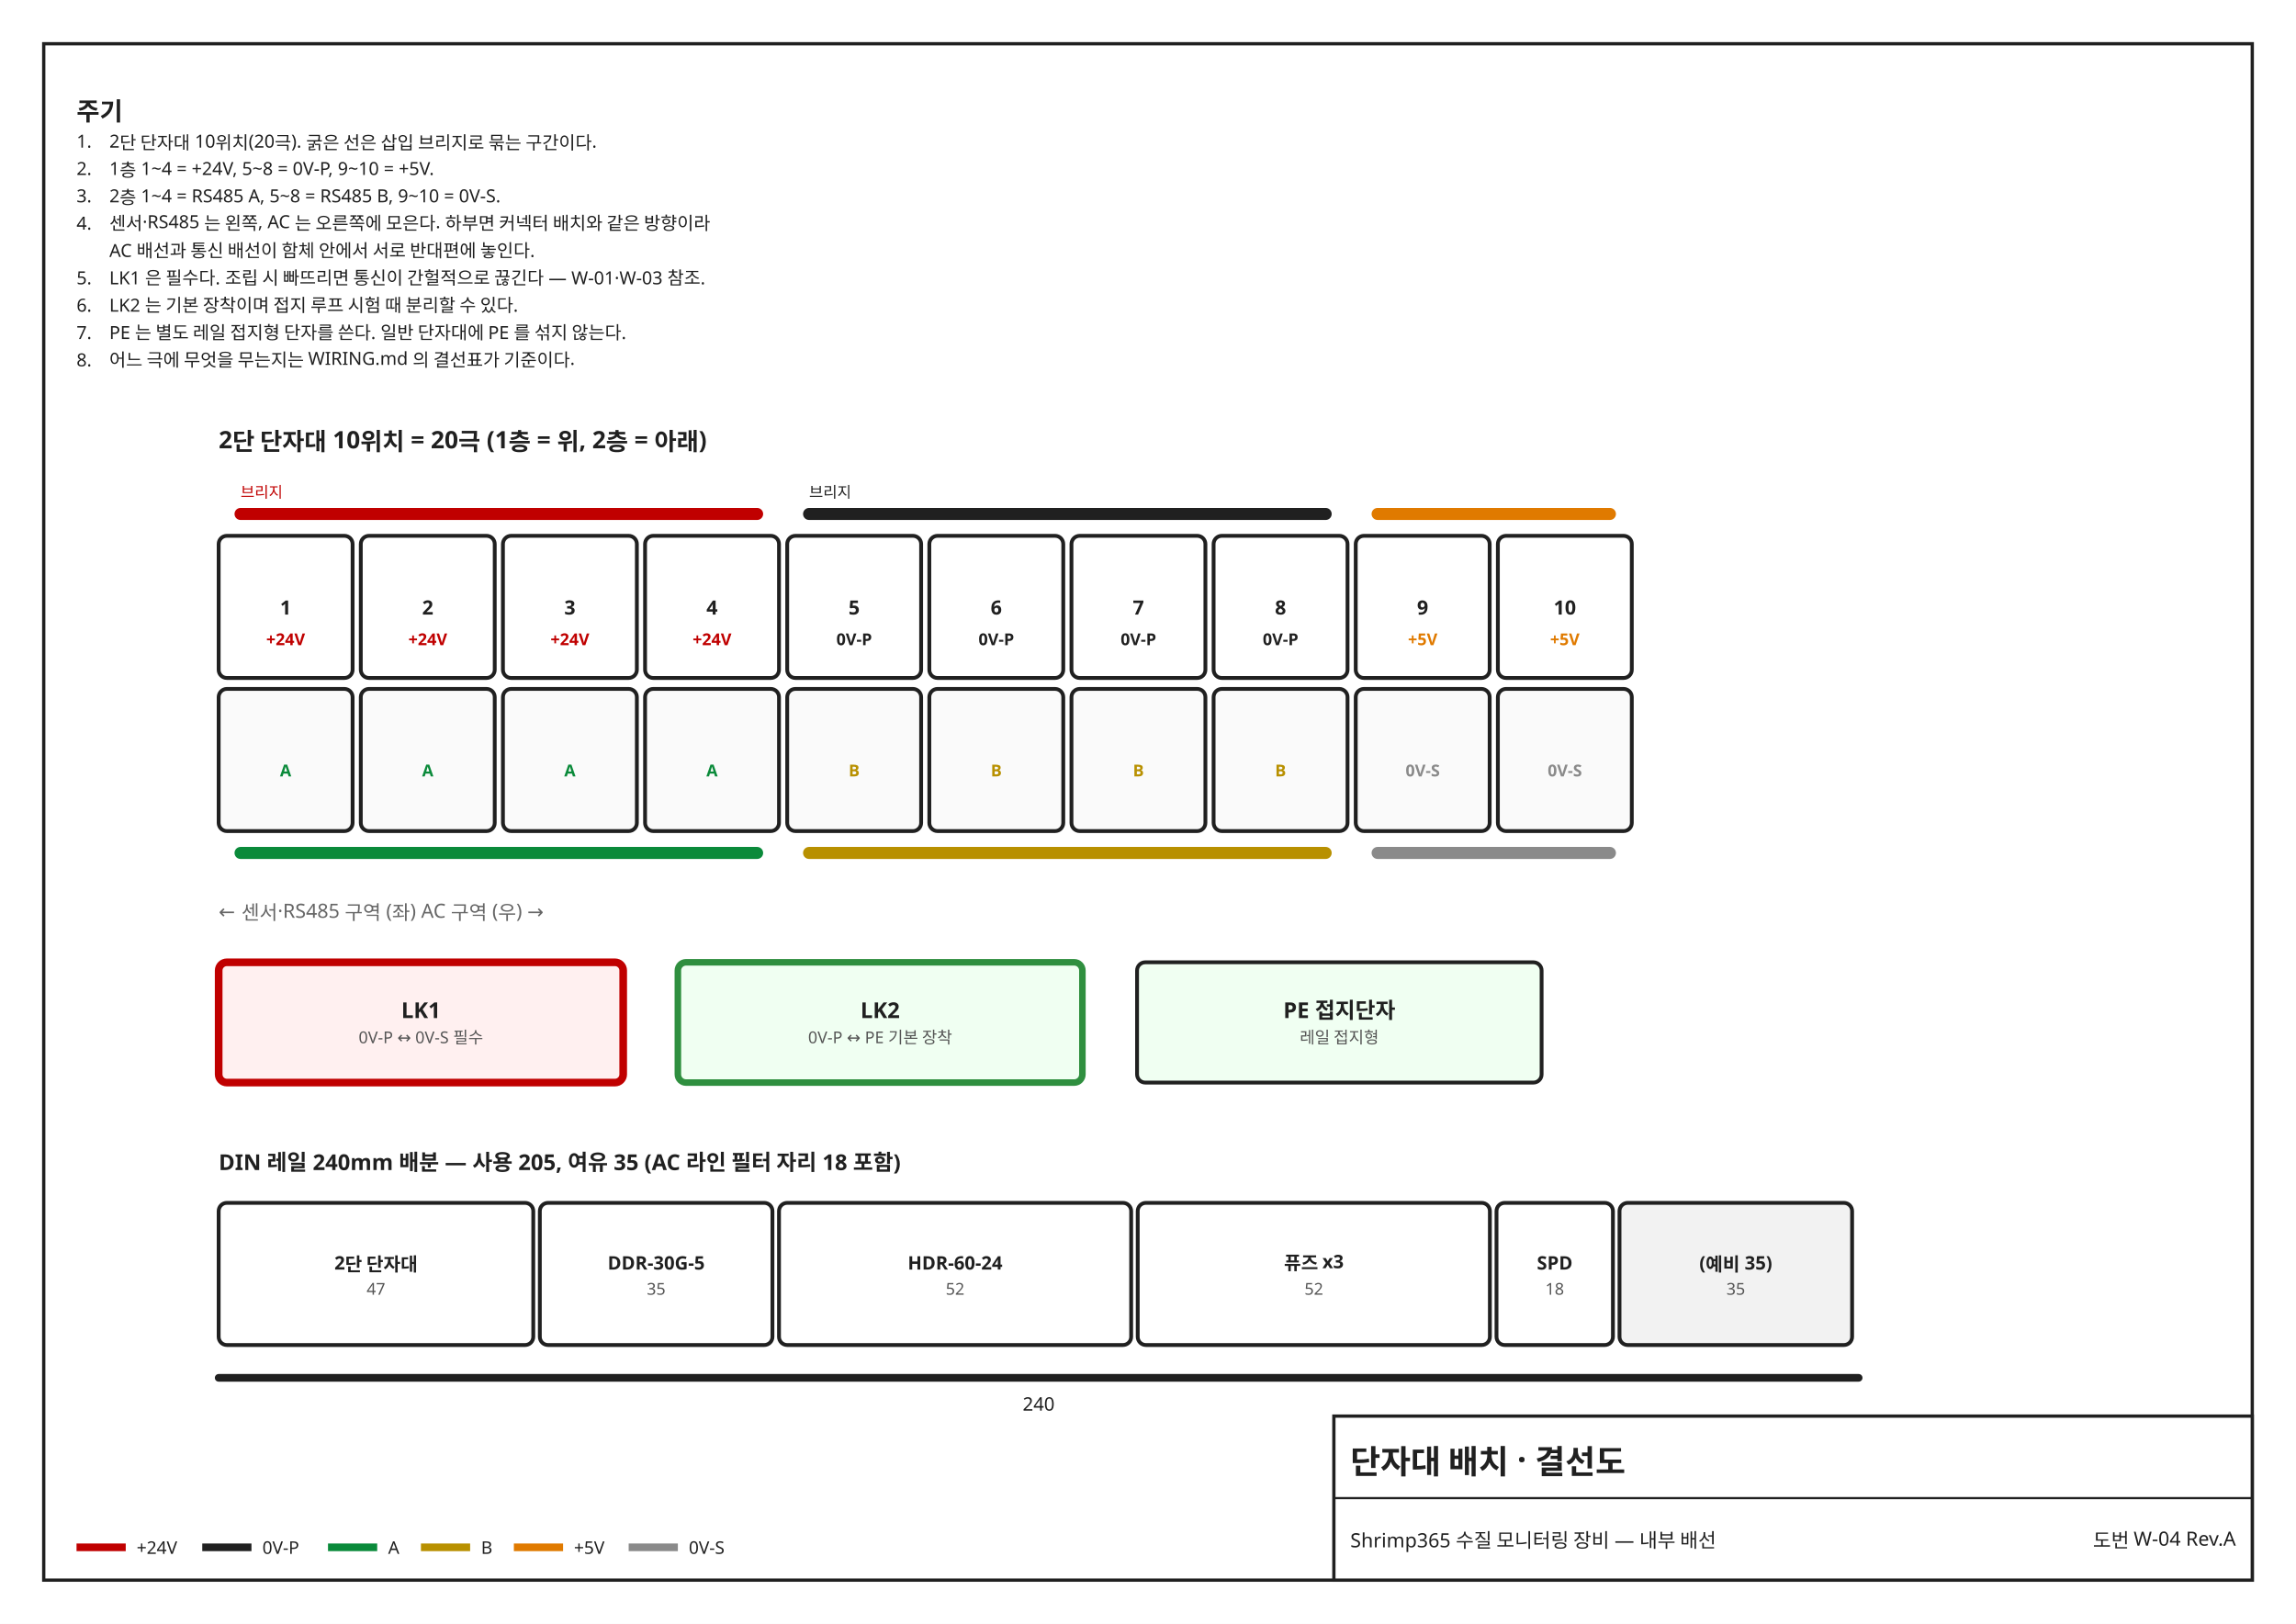
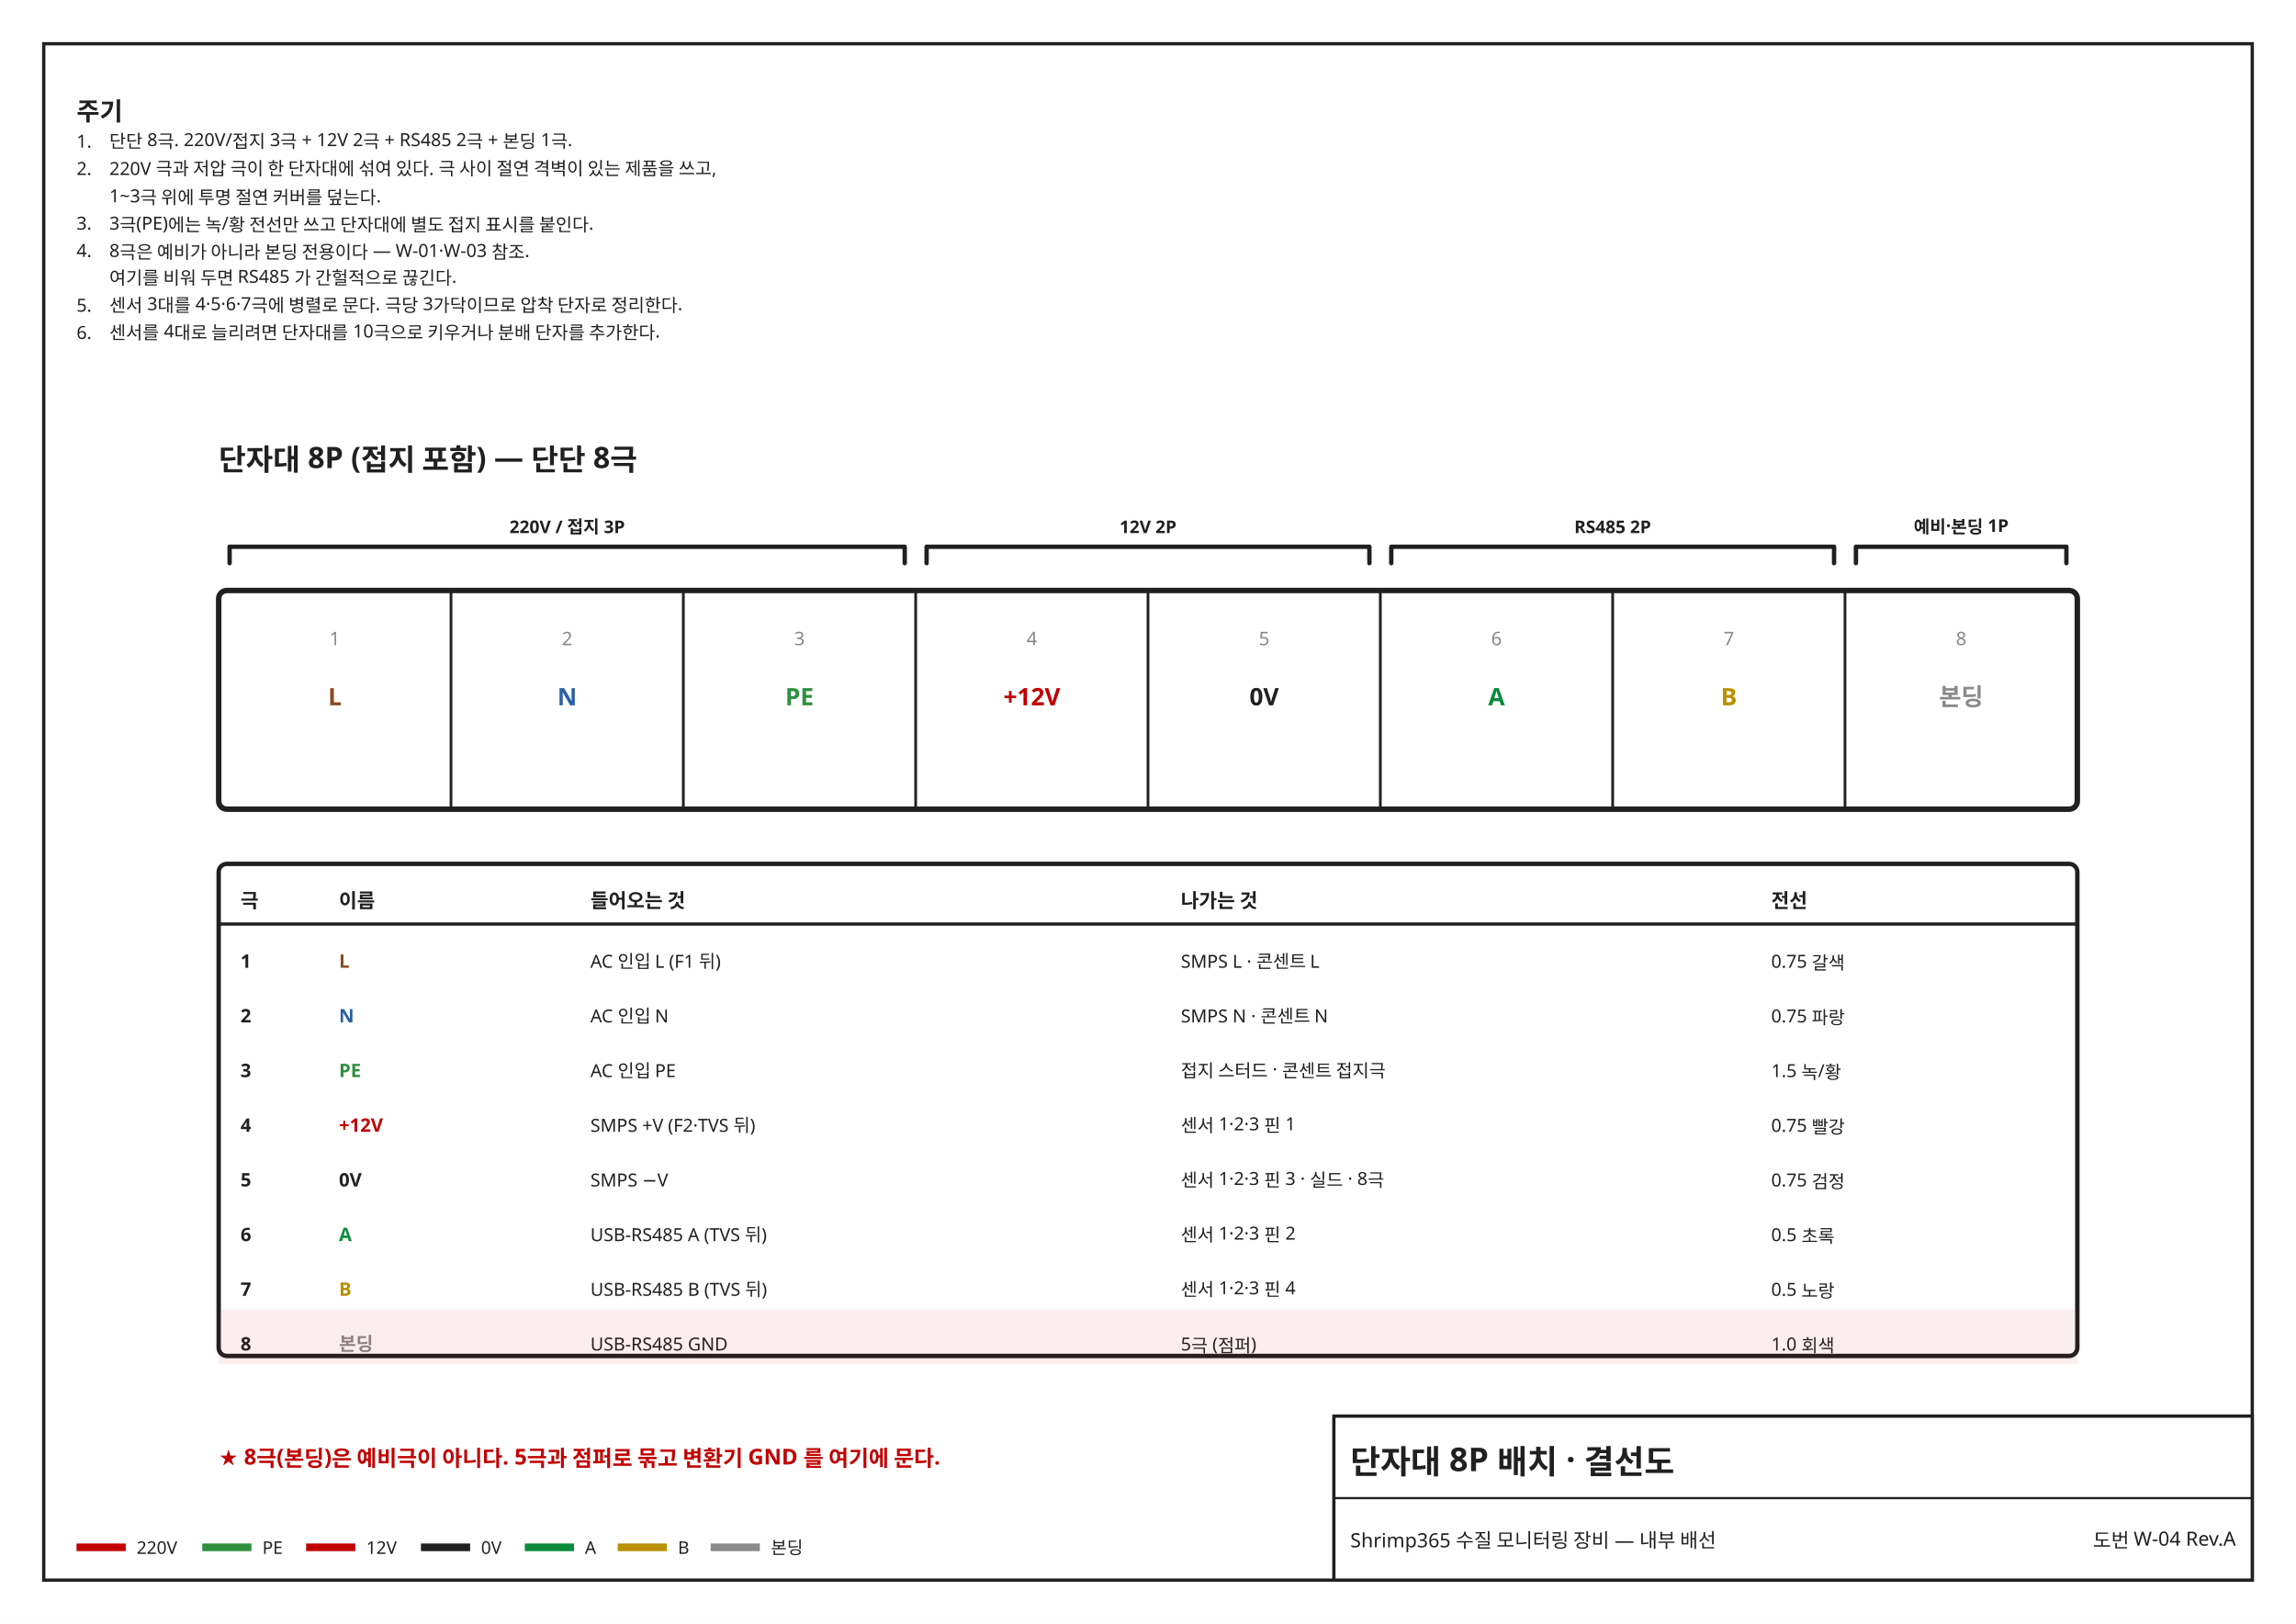
<svg xmlns="http://www.w3.org/2000/svg" width="420mm" height="297mm" viewBox="0 0 420 297">
  <rect x="0" y="0" width="420" height="297" fill="#ffffff" />
  <rect x="8" y="8" width="404" height="281" fill="none" stroke="#202020" stroke-width="0.6" />
-   <rect x="40.00" y="98.00" width="24.50" height="26.00" fill="#ffffff" stroke="#202020" stroke-width="0.70" rx="1.5" />
-   <text x="52.25" y="112.40" font-family="sans-serif" font-size="3.60" text-anchor="middle" fill="#202020" font-weight="bold">1</text>
-   <text x="52.25" y="118.00" font-family="sans-serif" font-size="3.00" text-anchor="middle" fill="#c00000" font-weight="bold">+24V</text>
-   <rect x="66.00" y="98.00" width="24.50" height="26.00" fill="#ffffff" stroke="#202020" stroke-width="0.70" rx="1.5" />
-   <text x="78.25" y="112.40" font-family="sans-serif" font-size="3.60" text-anchor="middle" fill="#202020" font-weight="bold">2</text>
-   <text x="78.25" y="118.00" font-family="sans-serif" font-size="3.00" text-anchor="middle" fill="#c00000" font-weight="bold">+24V</text>
-   <rect x="92.00" y="98.00" width="24.50" height="26.00" fill="#ffffff" stroke="#202020" stroke-width="0.70" rx="1.5" />
-   <text x="104.25" y="112.40" font-family="sans-serif" font-size="3.60" text-anchor="middle" fill="#202020" font-weight="bold">3</text>
-   <text x="104.25" y="118.00" font-family="sans-serif" font-size="3.00" text-anchor="middle" fill="#c00000" font-weight="bold">+24V</text>
-   <rect x="118.00" y="98.00" width="24.50" height="26.00" fill="#ffffff" stroke="#202020" stroke-width="0.70" rx="1.5" />
-   <text x="130.25" y="112.40" font-family="sans-serif" font-size="3.60" text-anchor="middle" fill="#202020" font-weight="bold">4</text>
-   <text x="130.25" y="118.00" font-family="sans-serif" font-size="3.00" text-anchor="middle" fill="#c00000" font-weight="bold">+24V</text>
-   <path d="M 44.00 94.00 L 138.50 94.00" fill="none" stroke="#c00000" stroke-width="2.20" stroke-linejoin="round" stroke-linecap="round" />
-   <text x="44.00" y="91.00" font-family="sans-serif" font-size="2.80" text-anchor="start" fill="#c00000" font-weight="normal">브리지</text>
-   <rect x="144.00" y="98.00" width="24.50" height="26.00" fill="#ffffff" stroke="#202020" stroke-width="0.70" rx="1.5" />
-   <text x="156.25" y="112.40" font-family="sans-serif" font-size="3.60" text-anchor="middle" fill="#202020" font-weight="bold">5</text>
-   <text x="156.25" y="118.00" font-family="sans-serif" font-size="3.00" text-anchor="middle" fill="#202020" font-weight="bold">0V-P</text>
-   <rect x="170.00" y="98.00" width="24.50" height="26.00" fill="#ffffff" stroke="#202020" stroke-width="0.70" rx="1.5" />
-   <text x="182.25" y="112.40" font-family="sans-serif" font-size="3.60" text-anchor="middle" fill="#202020" font-weight="bold">6</text>
-   <text x="182.25" y="118.00" font-family="sans-serif" font-size="3.00" text-anchor="middle" fill="#202020" font-weight="bold">0V-P</text>
-   <rect x="196.00" y="98.00" width="24.50" height="26.00" fill="#ffffff" stroke="#202020" stroke-width="0.70" rx="1.5" />
-   <text x="208.25" y="112.40" font-family="sans-serif" font-size="3.60" text-anchor="middle" fill="#202020" font-weight="bold">7</text>
-   <text x="208.25" y="118.00" font-family="sans-serif" font-size="3.00" text-anchor="middle" fill="#202020" font-weight="bold">0V-P</text>
-   <rect x="222.00" y="98.00" width="24.50" height="26.00" fill="#ffffff" stroke="#202020" stroke-width="0.70" rx="1.5" />
-   <text x="234.25" y="112.40" font-family="sans-serif" font-size="3.60" text-anchor="middle" fill="#202020" font-weight="bold">8</text>
-   <text x="234.25" y="118.00" font-family="sans-serif" font-size="3.00" text-anchor="middle" fill="#202020" font-weight="bold">0V-P</text>
-   <path d="M 148.00 94.00 L 242.50 94.00" fill="none" stroke="#202020" stroke-width="2.20" stroke-linejoin="round" stroke-linecap="round" />
-   <text x="148.00" y="91.00" font-family="sans-serif" font-size="2.80" text-anchor="start" fill="#202020" font-weight="normal">브리지</text>
-   <rect x="40.00" y="126.00" width="24.50" height="26.00" fill="#fafafa" stroke="#202020" stroke-width="0.70" rx="1.5" />
-   <text x="52.25" y="140.40" font-family="sans-serif" font-size="4.00" text-anchor="middle" fill="#202020" font-weight="bold" />
-   <text x="52.25" y="142.00" font-family="sans-serif" font-size="3.00" text-anchor="middle" fill="#0a8a3a" font-weight="bold">A</text>
-   <rect x="66.00" y="126.00" width="24.50" height="26.00" fill="#fafafa" stroke="#202020" stroke-width="0.70" rx="1.5" />
-   <text x="78.25" y="140.40" font-family="sans-serif" font-size="4.00" text-anchor="middle" fill="#202020" font-weight="bold" />
-   <text x="78.25" y="142.00" font-family="sans-serif" font-size="3.00" text-anchor="middle" fill="#0a8a3a" font-weight="bold">A</text>
-   <rect x="92.00" y="126.00" width="24.50" height="26.00" fill="#fafafa" stroke="#202020" stroke-width="0.70" rx="1.5" />
-   <text x="104.25" y="140.40" font-family="sans-serif" font-size="4.00" text-anchor="middle" fill="#202020" font-weight="bold" />
-   <text x="104.25" y="142.00" font-family="sans-serif" font-size="3.00" text-anchor="middle" fill="#0a8a3a" font-weight="bold">A</text>
-   <rect x="118.00" y="126.00" width="24.50" height="26.00" fill="#fafafa" stroke="#202020" stroke-width="0.70" rx="1.5" />
-   <text x="130.25" y="140.40" font-family="sans-serif" font-size="4.00" text-anchor="middle" fill="#202020" font-weight="bold" />
-   <text x="130.25" y="142.00" font-family="sans-serif" font-size="3.00" text-anchor="middle" fill="#0a8a3a" font-weight="bold">A</text>
-   <path d="M 44.00 156.00 L 138.50 156.00" fill="none" stroke="#0a8a3a" stroke-width="2.20" stroke-linejoin="round" stroke-linecap="round" />
-   <rect x="144.00" y="126.00" width="24.50" height="26.00" fill="#fafafa" stroke="#202020" stroke-width="0.70" rx="1.5" />
-   <text x="156.25" y="140.40" font-family="sans-serif" font-size="4.00" text-anchor="middle" fill="#202020" font-weight="bold" />
-   <text x="156.25" y="142.00" font-family="sans-serif" font-size="3.00" text-anchor="middle" fill="#b89000" font-weight="bold">B</text>
-   <rect x="170.00" y="126.00" width="24.50" height="26.00" fill="#fafafa" stroke="#202020" stroke-width="0.70" rx="1.5" />
-   <text x="182.25" y="140.40" font-family="sans-serif" font-size="4.00" text-anchor="middle" fill="#202020" font-weight="bold" />
-   <text x="182.25" y="142.00" font-family="sans-serif" font-size="3.00" text-anchor="middle" fill="#b89000" font-weight="bold">B</text>
-   <rect x="196.00" y="126.00" width="24.50" height="26.00" fill="#fafafa" stroke="#202020" stroke-width="0.70" rx="1.5" />
-   <text x="208.25" y="140.40" font-family="sans-serif" font-size="4.00" text-anchor="middle" fill="#202020" font-weight="bold" />
-   <text x="208.25" y="142.00" font-family="sans-serif" font-size="3.00" text-anchor="middle" fill="#b89000" font-weight="bold">B</text>
-   <rect x="222.00" y="126.00" width="24.50" height="26.00" fill="#fafafa" stroke="#202020" stroke-width="0.70" rx="1.5" />
-   <text x="234.25" y="140.40" font-family="sans-serif" font-size="4.00" text-anchor="middle" fill="#202020" font-weight="bold" />
-   <text x="234.25" y="142.00" font-family="sans-serif" font-size="3.00" text-anchor="middle" fill="#b89000" font-weight="bold">B</text>
-   <path d="M 148.00 156.00 L 242.50 156.00" fill="none" stroke="#b89000" stroke-width="2.20" stroke-linejoin="round" stroke-linecap="round" />
-   <rect x="248.00" y="98.00" width="24.50" height="26.00" fill="#ffffff" stroke="#202020" stroke-width="0.70" rx="1.5" />
-   <text x="260.25" y="112.40" font-family="sans-serif" font-size="3.60" text-anchor="middle" fill="#202020" font-weight="bold">9</text>
-   <text x="260.25" y="118.00" font-family="sans-serif" font-size="3.00" text-anchor="middle" fill="#e07a00" font-weight="bold">+5V</text>
-   <rect x="248.00" y="126.00" width="24.50" height="26.00" fill="#fafafa" stroke="#202020" stroke-width="0.70" rx="1.5" />
-   <text x="260.25" y="140.40" font-family="sans-serif" font-size="4.00" text-anchor="middle" fill="#202020" font-weight="bold" />
-   <text x="260.25" y="142.00" font-family="sans-serif" font-size="3.00" text-anchor="middle" fill="#8a8a8a" font-weight="bold">0V-S</text>
-   <rect x="274.00" y="98.00" width="24.50" height="26.00" fill="#ffffff" stroke="#202020" stroke-width="0.70" rx="1.5" />
-   <text x="286.25" y="112.40" font-family="sans-serif" font-size="3.60" text-anchor="middle" fill="#202020" font-weight="bold">10</text>
-   <text x="286.25" y="118.00" font-family="sans-serif" font-size="3.00" text-anchor="middle" fill="#e07a00" font-weight="bold">+5V</text>
-   <rect x="274.00" y="126.00" width="24.50" height="26.00" fill="#fafafa" stroke="#202020" stroke-width="0.70" rx="1.5" />
-   <text x="286.25" y="140.40" font-family="sans-serif" font-size="4.00" text-anchor="middle" fill="#202020" font-weight="bold" />
-   <text x="286.25" y="142.00" font-family="sans-serif" font-size="3.00" text-anchor="middle" fill="#8a8a8a" font-weight="bold">0V-S</text>
-   <path d="M 252.00 94.00 L 294.50 94.00" fill="none" stroke="#e07a00" stroke-width="2.20" stroke-linejoin="round" stroke-linecap="round" />
-   <path d="M 252.00 156.00 L 294.50 156.00" fill="none" stroke="#8a8a8a" stroke-width="2.20" stroke-linejoin="round" stroke-linecap="round" />
-   <text x="40.00" y="82.00" font-family="sans-serif" font-size="4.40" text-anchor="start" fill="#202020" font-weight="bold">2단 단자대 10위치 = 20극   (1층 = 위, 2층 = 아래)</text>
-   <text x="40.00" y="168.00" font-family="sans-serif" font-size="3.60" text-anchor="start" fill="#666" font-weight="normal">← 센서·RS485 구역 (좌)                    AC 구역 (우) →</text>
-   <rect x="40.00" y="176.00" width="74.00" height="22.00" fill="#fff0f0" stroke="#c00000" stroke-width="1.40" rx="1.5" />
-   <text x="77.00" y="186.20" font-family="sans-serif" font-size="4.00" text-anchor="middle" fill="#202020" font-weight="bold">LK1</text>
-   <text x="77.00" y="190.80" font-family="sans-serif" font-size="3.00" text-anchor="middle" fill="#555" font-weight="normal">0V-P ↔ 0V-S  필수</text>
-   <rect x="124.00" y="176.00" width="74.00" height="22.00" fill="#f0fff2" stroke="#2f8f3f" stroke-width="1.20" rx="1.5" />
-   <text x="161.00" y="186.20" font-family="sans-serif" font-size="4.00" text-anchor="middle" fill="#202020" font-weight="bold">LK2</text>
-   <text x="161.00" y="190.80" font-family="sans-serif" font-size="3.00" text-anchor="middle" fill="#555" font-weight="normal">0V-P ↔ PE  기본 장착</text>
-   <rect x="208.00" y="176.00" width="74.00" height="22.00" fill="#f0fff2" stroke="#202020" stroke-width="0.70" rx="1.5" />
-   <text x="245.00" y="186.20" font-family="sans-serif" font-size="4.00" text-anchor="middle" fill="#202020" font-weight="bold">PE 접지단자</text>
-   <text x="245.00" y="190.80" font-family="sans-serif" font-size="3.00" text-anchor="middle" fill="#555" font-weight="normal">레일 접지형</text>
-   <rect x="40.00" y="220.00" width="57.55" height="26.00" fill="#ffffff" stroke="#202020" stroke-width="0.70" rx="1.5" />
-   <text x="68.78" y="232.20" font-family="sans-serif" font-size="3.40" text-anchor="middle" fill="#202020" font-weight="bold">2단 단자대</text>
-   <text x="68.78" y="236.80" font-family="sans-serif" font-size="3.00" text-anchor="middle" fill="#555" font-weight="normal">47</text>
-   <rect x="98.75" y="220.00" width="42.55" height="26.00" fill="#ffffff" stroke="#202020" stroke-width="0.70" rx="1.5" />
-   <text x="120.03" y="232.20" font-family="sans-serif" font-size="3.40" text-anchor="middle" fill="#202020" font-weight="bold">DDR-30G-5</text>
-   <text x="120.03" y="236.80" font-family="sans-serif" font-size="3.00" text-anchor="middle" fill="#555" font-weight="normal">35</text>
-   <rect x="142.50" y="220.00" width="64.42" height="26.00" fill="#ffffff" stroke="#202020" stroke-width="0.70" rx="1.5" />
-   <text x="174.71" y="232.20" font-family="sans-serif" font-size="3.40" text-anchor="middle" fill="#202020" font-weight="bold">HDR-60-24</text>
-   <text x="174.71" y="236.80" font-family="sans-serif" font-size="3.00" text-anchor="middle" fill="#555" font-weight="normal">52</text>
-   <rect x="208.12" y="220.00" width="64.42" height="26.00" fill="#ffffff" stroke="#202020" stroke-width="0.70" rx="1.5" />
-   <text x="240.34" y="232.20" font-family="sans-serif" font-size="3.40" text-anchor="middle" fill="#202020" font-weight="bold">퓨즈 x3</text>
-   <text x="240.34" y="236.80" font-family="sans-serif" font-size="3.00" text-anchor="middle" fill="#555" font-weight="normal">52</text>
-   <rect x="273.75" y="220.00" width="21.30" height="26.00" fill="#ffffff" stroke="#202020" stroke-width="0.70" rx="1.5" />
-   <text x="284.40" y="232.20" font-family="sans-serif" font-size="3.40" text-anchor="middle" fill="#202020" font-weight="bold">SPD</text>
-   <text x="284.40" y="236.80" font-family="sans-serif" font-size="3.00" text-anchor="middle" fill="#555" font-weight="normal">18</text>
-   <rect x="296.25" y="220.00" width="42.55" height="26.00" fill="#f2f2f2" stroke="#202020" stroke-width="0.70" rx="1.5" />
-   <text x="317.52" y="232.20" font-family="sans-serif" font-size="3.40" text-anchor="middle" fill="#202020" font-weight="bold">(예비 35)</text>
-   <text x="317.52" y="236.80" font-family="sans-serif" font-size="3.00" text-anchor="middle" fill="#555" font-weight="normal">35</text>
-   <text x="40.00" y="214.00" font-family="sans-serif" font-size="4.00" text-anchor="start" fill="#202020" font-weight="bold">DIN 레일 240mm 배분 — 사용 205, 여유 35 (AC 라인 필터 자리 18 포함)</text>
-   <path d="M 40.00 252.00 L 340.00 252.00" fill="none" stroke="#202020" stroke-width="1.40" stroke-linejoin="round" stroke-linecap="round" />
-   <text x="190.00" y="258.00" font-family="sans-serif" font-size="3.40" text-anchor="middle" fill="#202020" font-weight="normal">240</text>
+   <rect x="40.00" y="108.00" width="340.00" height="40.00" fill="#ffffff" stroke="#202020" stroke-width="1.00" rx="1.5" />
+   <text x="210.00" y="129.40" font-family="sans-serif" font-size="4.00" text-anchor="middle" fill="#202020" font-weight="bold" />
+   <text x="61.25" y="118.00" font-family="sans-serif" font-size="3.40" text-anchor="middle" fill="#888" font-weight="normal">1</text>
+   <text x="61.25" y="129.00" font-family="sans-serif" font-size="4.40" text-anchor="middle" fill="#8a4b1e" font-weight="bold">L</text>
+   <path d="M 82.50 108.00 L 82.50 148.00" fill="none" stroke="#202020" stroke-width="0.50" stroke-linejoin="round" stroke-linecap="round" />
+   <text x="103.75" y="118.00" font-family="sans-serif" font-size="3.40" text-anchor="middle" fill="#888" font-weight="normal">2</text>
+   <text x="103.75" y="129.00" font-family="sans-serif" font-size="4.40" text-anchor="middle" fill="#2a5fa8" font-weight="bold">N</text>
+   <path d="M 125.00 108.00 L 125.00 148.00" fill="none" stroke="#202020" stroke-width="0.50" stroke-linejoin="round" stroke-linecap="round" />
+   <text x="146.25" y="118.00" font-family="sans-serif" font-size="3.40" text-anchor="middle" fill="#888" font-weight="normal">3</text>
+   <text x="146.25" y="129.00" font-family="sans-serif" font-size="4.40" text-anchor="middle" fill="#2f8f3f" font-weight="bold">PE</text>
+   <path d="M 167.50 108.00 L 167.50 148.00" fill="none" stroke="#202020" stroke-width="0.50" stroke-linejoin="round" stroke-linecap="round" />
+   <text x="188.75" y="118.00" font-family="sans-serif" font-size="3.40" text-anchor="middle" fill="#888" font-weight="normal">4</text>
+   <text x="188.75" y="129.00" font-family="sans-serif" font-size="4.40" text-anchor="middle" fill="#c00000" font-weight="bold">+12V</text>
+   <path d="M 210.00 108.00 L 210.00 148.00" fill="none" stroke="#202020" stroke-width="0.50" stroke-linejoin="round" stroke-linecap="round" />
+   <text x="231.25" y="118.00" font-family="sans-serif" font-size="3.40" text-anchor="middle" fill="#888" font-weight="normal">5</text>
+   <text x="231.25" y="129.00" font-family="sans-serif" font-size="4.40" text-anchor="middle" fill="#202020" font-weight="bold">0V</text>
+   <path d="M 252.50 108.00 L 252.50 148.00" fill="none" stroke="#202020" stroke-width="0.50" stroke-linejoin="round" stroke-linecap="round" />
+   <text x="273.75" y="118.00" font-family="sans-serif" font-size="3.40" text-anchor="middle" fill="#888" font-weight="normal">6</text>
+   <text x="273.75" y="129.00" font-family="sans-serif" font-size="4.40" text-anchor="middle" fill="#0a8a3a" font-weight="bold">A</text>
+   <path d="M 295.00 108.00 L 295.00 148.00" fill="none" stroke="#202020" stroke-width="0.50" stroke-linejoin="round" stroke-linecap="round" />
+   <text x="316.25" y="118.00" font-family="sans-serif" font-size="3.40" text-anchor="middle" fill="#888" font-weight="normal">7</text>
+   <text x="316.25" y="129.00" font-family="sans-serif" font-size="4.40" text-anchor="middle" fill="#b89000" font-weight="bold">B</text>
+   <path d="M 337.50 108.00 L 337.50 148.00" fill="none" stroke="#202020" stroke-width="0.50" stroke-linejoin="round" stroke-linecap="round" />
+   <text x="358.75" y="118.00" font-family="sans-serif" font-size="3.40" text-anchor="middle" fill="#888" font-weight="normal">8</text>
+   <text x="358.75" y="129.00" font-family="sans-serif" font-size="4.40" text-anchor="middle" fill="#8a8a8a" font-weight="bold">본딩</text>
+   <path d="M 42.00 103.00 L 42.00 100.00 L 165.50 100.00 L 165.50 103.00" fill="none" stroke="#202020" stroke-width="0.80" stroke-linejoin="round" stroke-linecap="round" />
+   <text x="103.75" y="97.50" font-family="sans-serif" font-size="3.20" text-anchor="middle" fill="#202020" font-weight="bold">220V / 접지  3P</text>
+   <path d="M 169.50 103.00 L 169.50 100.00 L 250.50 100.00 L 250.50 103.00" fill="none" stroke="#202020" stroke-width="0.80" stroke-linejoin="round" stroke-linecap="round" />
+   <text x="210.00" y="97.50" font-family="sans-serif" font-size="3.20" text-anchor="middle" fill="#202020" font-weight="bold">12V  2P</text>
+   <path d="M 254.50 103.00 L 254.50 100.00 L 335.50 100.00 L 335.50 103.00" fill="none" stroke="#202020" stroke-width="0.80" stroke-linejoin="round" stroke-linecap="round" />
+   <text x="295.00" y="97.50" font-family="sans-serif" font-size="3.20" text-anchor="middle" fill="#202020" font-weight="bold">RS485  2P</text>
+   <path d="M 339.50 103.00 L 339.50 100.00 L 378.00 100.00 L 378.00 103.00" fill="none" stroke="#202020" stroke-width="0.80" stroke-linejoin="round" stroke-linecap="round" />
+   <text x="358.75" y="97.50" font-family="sans-serif" font-size="3.20" text-anchor="middle" fill="#202020" font-weight="bold">예비·본딩 1P</text>
+   <text x="40.00" y="86.00" font-family="sans-serif" font-size="5.40" text-anchor="start" fill="#202020" font-weight="bold">단자대 8P (접지 포함) — 단단 8극</text>
+   <rect x="40.00" y="158.00" width="340.00" height="90.00" fill="#ffffff" stroke="#202020" stroke-width="0.80" rx="1.5" />
+   <text x="210.00" y="204.40" font-family="sans-serif" font-size="4.00" text-anchor="middle" fill="#202020" font-weight="bold" />
+   <text x="44.00" y="166.00" font-family="sans-serif" font-size="3.60" text-anchor="start" fill="#202020" font-weight="bold">극</text>
+   <text x="62.00" y="166.00" font-family="sans-serif" font-size="3.60" text-anchor="start" fill="#202020" font-weight="bold">이름</text>
+   <text x="108.00" y="166.00" font-family="sans-serif" font-size="3.60" text-anchor="start" fill="#202020" font-weight="bold">들어오는 것</text>
+   <text x="216.00" y="166.00" font-family="sans-serif" font-size="3.60" text-anchor="start" fill="#202020" font-weight="bold">나가는 것</text>
+   <text x="324.00" y="166.00" font-family="sans-serif" font-size="3.60" text-anchor="start" fill="#202020" font-weight="bold">전선</text>
+   <path d="M 40.00 169.00 L 380.00 169.00" fill="none" stroke="#202020" stroke-width="0.60" stroke-linejoin="round" stroke-linecap="round" />
+   <text x="44.00" y="177.00" font-family="sans-serif" font-size="3.40" text-anchor="start" fill="#202020" font-weight="bold">1</text>
+   <text x="62.00" y="177.00" font-family="sans-serif" font-size="3.40" text-anchor="start" fill="#8a4b1e" font-weight="bold">L</text>
+   <text x="108.00" y="177.00" font-family="sans-serif" font-size="3.30" text-anchor="start" fill="#202020" font-weight="normal">AC 인입 L (F1 뒤)</text>
+   <text x="216.00" y="177.00" font-family="sans-serif" font-size="3.30" text-anchor="start" fill="#202020" font-weight="normal">SMPS L · 콘센트 L</text>
+   <text x="324.00" y="177.00" font-family="sans-serif" font-size="3.30" text-anchor="start" fill="#202020" font-weight="normal">0.75 갈색</text>
+   <text x="44.00" y="187.00" font-family="sans-serif" font-size="3.40" text-anchor="start" fill="#202020" font-weight="bold">2</text>
+   <text x="62.00" y="187.00" font-family="sans-serif" font-size="3.40" text-anchor="start" fill="#2a5fa8" font-weight="bold">N</text>
+   <text x="108.00" y="187.00" font-family="sans-serif" font-size="3.30" text-anchor="start" fill="#202020" font-weight="normal">AC 인입 N</text>
+   <text x="216.00" y="187.00" font-family="sans-serif" font-size="3.30" text-anchor="start" fill="#202020" font-weight="normal">SMPS N · 콘센트 N</text>
+   <text x="324.00" y="187.00" font-family="sans-serif" font-size="3.30" text-anchor="start" fill="#202020" font-weight="normal">0.75 파랑</text>
+   <text x="44.00" y="197.00" font-family="sans-serif" font-size="3.40" text-anchor="start" fill="#202020" font-weight="bold">3</text>
+   <text x="62.00" y="197.00" font-family="sans-serif" font-size="3.40" text-anchor="start" fill="#2f8f3f" font-weight="bold">PE</text>
+   <text x="108.00" y="197.00" font-family="sans-serif" font-size="3.30" text-anchor="start" fill="#202020" font-weight="normal">AC 인입 PE</text>
+   <text x="216.00" y="197.00" font-family="sans-serif" font-size="3.30" text-anchor="start" fill="#202020" font-weight="normal">접지 스터드 · 콘센트 접지극</text>
+   <text x="324.00" y="197.00" font-family="sans-serif" font-size="3.30" text-anchor="start" fill="#202020" font-weight="normal">1.5 녹/황</text>
+   <text x="44.00" y="207.00" font-family="sans-serif" font-size="3.40" text-anchor="start" fill="#202020" font-weight="bold">4</text>
+   <text x="62.00" y="207.00" font-family="sans-serif" font-size="3.40" text-anchor="start" fill="#c00000" font-weight="bold">+12V</text>
+   <text x="108.00" y="207.00" font-family="sans-serif" font-size="3.30" text-anchor="start" fill="#202020" font-weight="normal">SMPS +V (F2·TVS 뒤)</text>
+   <text x="216.00" y="207.00" font-family="sans-serif" font-size="3.30" text-anchor="start" fill="#202020" font-weight="normal">센서 1·2·3 핀 1</text>
+   <text x="324.00" y="207.00" font-family="sans-serif" font-size="3.30" text-anchor="start" fill="#202020" font-weight="normal">0.75 빨강</text>
+   <text x="44.00" y="217.00" font-family="sans-serif" font-size="3.40" text-anchor="start" fill="#202020" font-weight="bold">5</text>
+   <text x="62.00" y="217.00" font-family="sans-serif" font-size="3.40" text-anchor="start" fill="#202020" font-weight="bold">0V</text>
+   <text x="108.00" y="217.00" font-family="sans-serif" font-size="3.30" text-anchor="start" fill="#202020" font-weight="normal">SMPS −V</text>
+   <text x="216.00" y="217.00" font-family="sans-serif" font-size="3.30" text-anchor="start" fill="#202020" font-weight="normal">센서 1·2·3 핀 3 · 실드 · 8극</text>
+   <text x="324.00" y="217.00" font-family="sans-serif" font-size="3.30" text-anchor="start" fill="#202020" font-weight="normal">0.75 검정</text>
+   <text x="44.00" y="227.00" font-family="sans-serif" font-size="3.40" text-anchor="start" fill="#202020" font-weight="bold">6</text>
+   <text x="62.00" y="227.00" font-family="sans-serif" font-size="3.40" text-anchor="start" fill="#0a8a3a" font-weight="bold">A</text>
+   <text x="108.00" y="227.00" font-family="sans-serif" font-size="3.30" text-anchor="start" fill="#202020" font-weight="normal">USB-RS485 A (TVS 뒤)</text>
+   <text x="216.00" y="227.00" font-family="sans-serif" font-size="3.30" text-anchor="start" fill="#202020" font-weight="normal">센서 1·2·3 핀 2</text>
+   <text x="324.00" y="227.00" font-family="sans-serif" font-size="3.30" text-anchor="start" fill="#202020" font-weight="normal">0.5 초록</text>
+   <text x="44.00" y="237.00" font-family="sans-serif" font-size="3.40" text-anchor="start" fill="#202020" font-weight="bold">7</text>
+   <text x="62.00" y="237.00" font-family="sans-serif" font-size="3.40" text-anchor="start" fill="#b89000" font-weight="bold">B</text>
+   <text x="108.00" y="237.00" font-family="sans-serif" font-size="3.30" text-anchor="start" fill="#202020" font-weight="normal">USB-RS485 B (TVS 뒤)</text>
+   <text x="216.00" y="237.00" font-family="sans-serif" font-size="3.30" text-anchor="start" fill="#202020" font-weight="normal">센서 1·2·3 핀 4</text>
+   <text x="324.00" y="237.00" font-family="sans-serif" font-size="3.30" text-anchor="start" fill="#202020" font-weight="normal">0.5 노랑</text>
+   <text x="44.00" y="247.00" font-family="sans-serif" font-size="3.40" text-anchor="start" fill="#202020" font-weight="bold">8</text>
+   <text x="62.00" y="247.00" font-family="sans-serif" font-size="3.40" text-anchor="start" fill="#8a8a8a" font-weight="bold">본딩</text>
+   <text x="108.00" y="247.00" font-family="sans-serif" font-size="3.30" text-anchor="start" fill="#202020" font-weight="normal">USB-RS485 GND</text>
+   <text x="216.00" y="247.00" font-family="sans-serif" font-size="3.30" text-anchor="start" fill="#202020" font-weight="normal">5극 (점퍼)</text>
+   <text x="324.00" y="247.00" font-family="sans-serif" font-size="3.30" text-anchor="start" fill="#202020" font-weight="normal">1.0 회색</text>
+   <rect x="40" y="239.5" width="340" height="10" fill="#c00000" opacity="0.07" />
+   <text x="40.00" y="268.00" font-family="sans-serif" font-size="4.00" text-anchor="start" fill="#c00000" font-weight="bold">★ 8극(본딩)은 예비극이 아니다. 5극과 점퍼로 묶고 변환기 GND 를 여기에 문다.</text>
  <rect x="244.00" y="259.00" width="168.00" height="30.00" fill="#fff" stroke="#202020" stroke-width="0.6" />
  <line x1="244.00" y1="274.00" x2="412.00" y2="274.00" stroke="#202020" stroke-width="0.4" />
-   <text x="247.00" y="269.50" font-family="sans-serif" font-size="6.00" text-anchor="start" fill="#202020" font-weight="bold">단자대 배치 · 결선도</text>
+   <text x="247.00" y="269.50" font-family="sans-serif" font-size="6.00" text-anchor="start" fill="#202020" font-weight="bold">단자대 8P 배치 · 결선도</text>
  <text x="247.00" y="283.00" font-family="sans-serif" font-size="3.60" text-anchor="start" fill="#202020" font-weight="normal">Shrimp365 수질 모니터링 장비 — 내부 배선</text>
  <text x="409.00" y="283.00" font-family="sans-serif" font-size="3.60" text-anchor="end" fill="#202020" font-weight="normal">도번 W-04   Rev.A</text>
  <text x="14.00" y="22.00" font-family="sans-serif" font-size="4.60" text-anchor="start" fill="#202020" font-weight="bold">주기</text>
  <text x="14.00" y="27.00" font-family="sans-serif" font-size="3.30" text-anchor="start" fill="#202020" font-weight="normal">1.</text>
-   <text x="20.00" y="27.00" font-family="sans-serif" font-size="3.30" text-anchor="start" fill="#202020" font-weight="normal">2단 단자대 10위치(20극). 굵은 선은 삽입 브리지로 묶는 구간이다.</text>
+   <text x="20.00" y="27.00" font-family="sans-serif" font-size="3.30" text-anchor="start" fill="#202020" font-weight="normal">단단 8극. 220V/접지 3극 + 12V 2극 + RS485 2극 + 본딩 1극.</text>
  <text x="14.00" y="32.00" font-family="sans-serif" font-size="3.30" text-anchor="start" fill="#202020" font-weight="normal">2.</text>
-   <text x="20.00" y="32.00" font-family="sans-serif" font-size="3.30" text-anchor="start" fill="#202020" font-weight="normal">1층 1~4 = +24V, 5~8 = 0V-P, 9~10 = +5V.</text>
-   <text x="14.00" y="37.00" font-family="sans-serif" font-size="3.30" text-anchor="start" fill="#202020" font-weight="normal">3.</text>
-   <text x="20.00" y="37.00" font-family="sans-serif" font-size="3.30" text-anchor="start" fill="#202020" font-weight="normal">2층 1~4 = RS485 A, 5~8 = RS485 B, 9~10 = 0V-S.</text>
-   <text x="14.00" y="42.00" font-family="sans-serif" font-size="3.30" text-anchor="start" fill="#202020" font-weight="normal">4.</text>
-   <text x="20.00" y="42.00" font-family="sans-serif" font-size="3.30" text-anchor="start" fill="#202020" font-weight="normal">센서·RS485 는 왼쪽, AC 는 오른쪽에 모은다. 하부면 커넥터 배치와 같은 방향이라</text>
-   <text x="20.00" y="47.00" font-family="sans-serif" font-size="3.30" text-anchor="start" fill="#202020" font-weight="normal">AC 배선과 통신 배선이 함체 안에서 서로 반대편에 놓인다.</text>
-   <text x="14.00" y="52.00" font-family="sans-serif" font-size="3.30" text-anchor="start" fill="#202020" font-weight="normal">5.</text>
-   <text x="20.00" y="52.00" font-family="sans-serif" font-size="3.30" text-anchor="start" fill="#202020" font-weight="normal">LK1 은 필수다. 조립 시 빠뜨리면 통신이 간헐적으로 끊긴다 — W-01·W-03 참조.</text>
-   <text x="14.00" y="57.00" font-family="sans-serif" font-size="3.30" text-anchor="start" fill="#202020" font-weight="normal">6.</text>
-   <text x="20.00" y="57.00" font-family="sans-serif" font-size="3.30" text-anchor="start" fill="#202020" font-weight="normal">LK2 는 기본 장착이며 접지 루프 시험 때 분리할 수 있다.</text>
-   <text x="14.00" y="62.00" font-family="sans-serif" font-size="3.30" text-anchor="start" fill="#202020" font-weight="normal">7.</text>
-   <text x="20.00" y="62.00" font-family="sans-serif" font-size="3.30" text-anchor="start" fill="#202020" font-weight="normal">PE 는 별도 레일 접지형 단자를 쓴다. 일반 단자대에 PE 를 섞지 않는다.</text>
-   <text x="14.00" y="67.00" font-family="sans-serif" font-size="3.30" text-anchor="start" fill="#202020" font-weight="normal">8.</text>
-   <text x="20.00" y="67.00" font-family="sans-serif" font-size="3.30" text-anchor="start" fill="#202020" font-weight="normal">어느 극에 무엇을 무는지는 WIRING.md 의 결선표가 기준이다.</text>
+   <text x="20.00" y="32.00" font-family="sans-serif" font-size="3.30" text-anchor="start" fill="#202020" font-weight="normal">220V 극과 저압 극이 한 단자대에 섞여 있다. 극 사이 절연 격벽이 있는 제품을 쓰고,</text>
+   <text x="20.00" y="37.00" font-family="sans-serif" font-size="3.30" text-anchor="start" fill="#202020" font-weight="normal">1~3극 위에 투명 절연 커버를 덮는다.</text>
+   <text x="14.00" y="42.00" font-family="sans-serif" font-size="3.30" text-anchor="start" fill="#202020" font-weight="normal">3.</text>
+   <text x="20.00" y="42.00" font-family="sans-serif" font-size="3.30" text-anchor="start" fill="#202020" font-weight="normal">3극(PE)에는 녹/황 전선만 쓰고 단자대에 별도 접지 표시를 붙인다.</text>
+   <text x="14.00" y="47.00" font-family="sans-serif" font-size="3.30" text-anchor="start" fill="#202020" font-weight="normal">4.</text>
+   <text x="20.00" y="47.00" font-family="sans-serif" font-size="3.30" text-anchor="start" fill="#202020" font-weight="normal">8극은 예비가 아니라 본딩 전용이다 — W-01·W-03 참조.</text>
+   <text x="20.00" y="52.00" font-family="sans-serif" font-size="3.30" text-anchor="start" fill="#202020" font-weight="normal">여기를 비워 두면 RS485 가 간헐적으로 끊긴다.</text>
+   <text x="14.00" y="57.00" font-family="sans-serif" font-size="3.30" text-anchor="start" fill="#202020" font-weight="normal">5.</text>
+   <text x="20.00" y="57.00" font-family="sans-serif" font-size="3.30" text-anchor="start" fill="#202020" font-weight="normal">센서 3대를 4·5·6·7극에 병렬로 문다. 극당 3가닥이므로 압착 단자로 정리한다.</text>
+   <text x="14.00" y="62.00" font-family="sans-serif" font-size="3.30" text-anchor="start" fill="#202020" font-weight="normal">6.</text>
+   <text x="20.00" y="62.00" font-family="sans-serif" font-size="3.30" text-anchor="start" fill="#202020" font-weight="normal">센서를 4대로 늘리려면 단자대를 10극으로 키우거나 분배 단자를 추가한다.</text>
  <line x1="14.00" y1="283.00" x2="23.00" y2="283.00" stroke="#c00000" stroke-width="1.4" />
-   <text x="25.00" y="284.20" font-family="sans-serif" font-size="3.20" text-anchor="start" fill="#202020" font-weight="normal">+24V</text>
-   <line x1="37.00" y1="283.00" x2="46.00" y2="283.00" stroke="#202020" stroke-width="1.4" />
-   <text x="48.00" y="284.20" font-family="sans-serif" font-size="3.20" text-anchor="start" fill="#202020" font-weight="normal">0V-P</text>
-   <line x1="60.00" y1="283.00" x2="69.00" y2="283.00" stroke="#0a8a3a" stroke-width="1.4" />
-   <text x="71.00" y="284.20" font-family="sans-serif" font-size="3.20" text-anchor="start" fill="#202020" font-weight="normal">A</text>
-   <line x1="77.00" y1="283.00" x2="86.00" y2="283.00" stroke="#b89000" stroke-width="1.4" />
-   <text x="88.00" y="284.20" font-family="sans-serif" font-size="3.20" text-anchor="start" fill="#202020" font-weight="normal">B</text>
-   <line x1="94.00" y1="283.00" x2="103.00" y2="283.00" stroke="#e07a00" stroke-width="1.4" />
-   <text x="105.00" y="284.20" font-family="sans-serif" font-size="3.20" text-anchor="start" fill="#202020" font-weight="normal">+5V</text>
-   <line x1="115.00" y1="283.00" x2="124.00" y2="283.00" stroke="#8a8a8a" stroke-width="1.4" />
-   <text x="126.00" y="284.20" font-family="sans-serif" font-size="3.20" text-anchor="start" fill="#202020" font-weight="normal">0V-S</text>
+   <text x="25.00" y="284.20" font-family="sans-serif" font-size="3.20" text-anchor="start" fill="#202020" font-weight="normal">220V</text>
+   <line x1="37.00" y1="283.00" x2="46.00" y2="283.00" stroke="#2f8f3f" stroke-width="1.4" />
+   <text x="48.00" y="284.20" font-family="sans-serif" font-size="3.20" text-anchor="start" fill="#202020" font-weight="normal">PE</text>
+   <line x1="56.00" y1="283.00" x2="65.00" y2="283.00" stroke="#c00000" stroke-width="1.4" />
+   <text x="67.00" y="284.20" font-family="sans-serif" font-size="3.20" text-anchor="start" fill="#202020" font-weight="normal">12V</text>
+   <line x1="77.00" y1="283.00" x2="86.00" y2="283.00" stroke="#202020" stroke-width="1.4" />
+   <text x="88.00" y="284.20" font-family="sans-serif" font-size="3.20" text-anchor="start" fill="#202020" font-weight="normal">0V</text>
+   <line x1="96.00" y1="283.00" x2="105.00" y2="283.00" stroke="#0a8a3a" stroke-width="1.4" />
+   <text x="107.00" y="284.20" font-family="sans-serif" font-size="3.20" text-anchor="start" fill="#202020" font-weight="normal">A</text>
+   <line x1="113.00" y1="283.00" x2="122.00" y2="283.00" stroke="#b89000" stroke-width="1.4" />
+   <text x="124.00" y="284.20" font-family="sans-serif" font-size="3.20" text-anchor="start" fill="#202020" font-weight="normal">B</text>
+   <line x1="130.00" y1="283.00" x2="139.00" y2="283.00" stroke="#8a8a8a" stroke-width="1.4" />
+   <text x="141.00" y="284.20" font-family="sans-serif" font-size="3.20" text-anchor="start" fill="#202020" font-weight="normal">본딩</text>
</svg>
